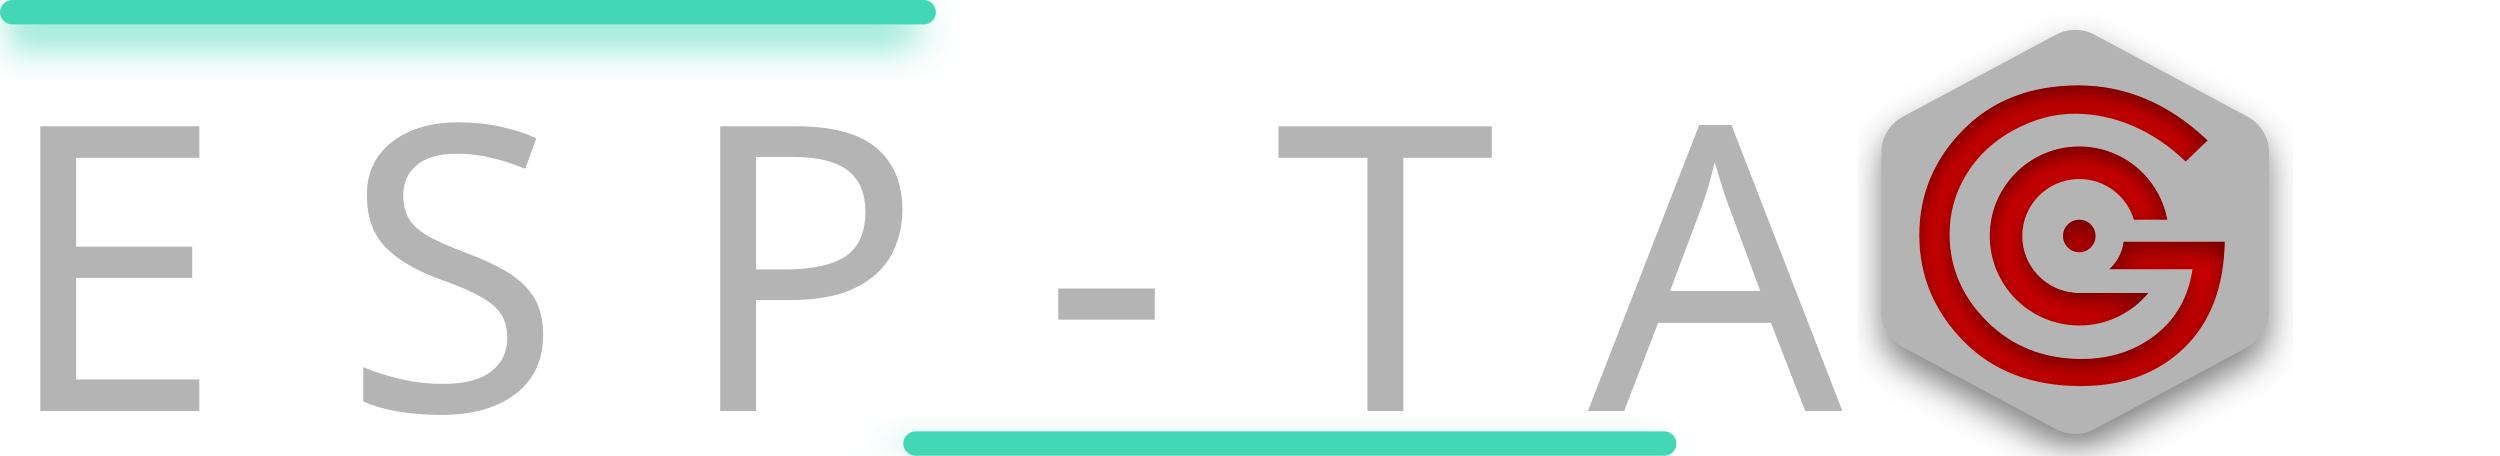
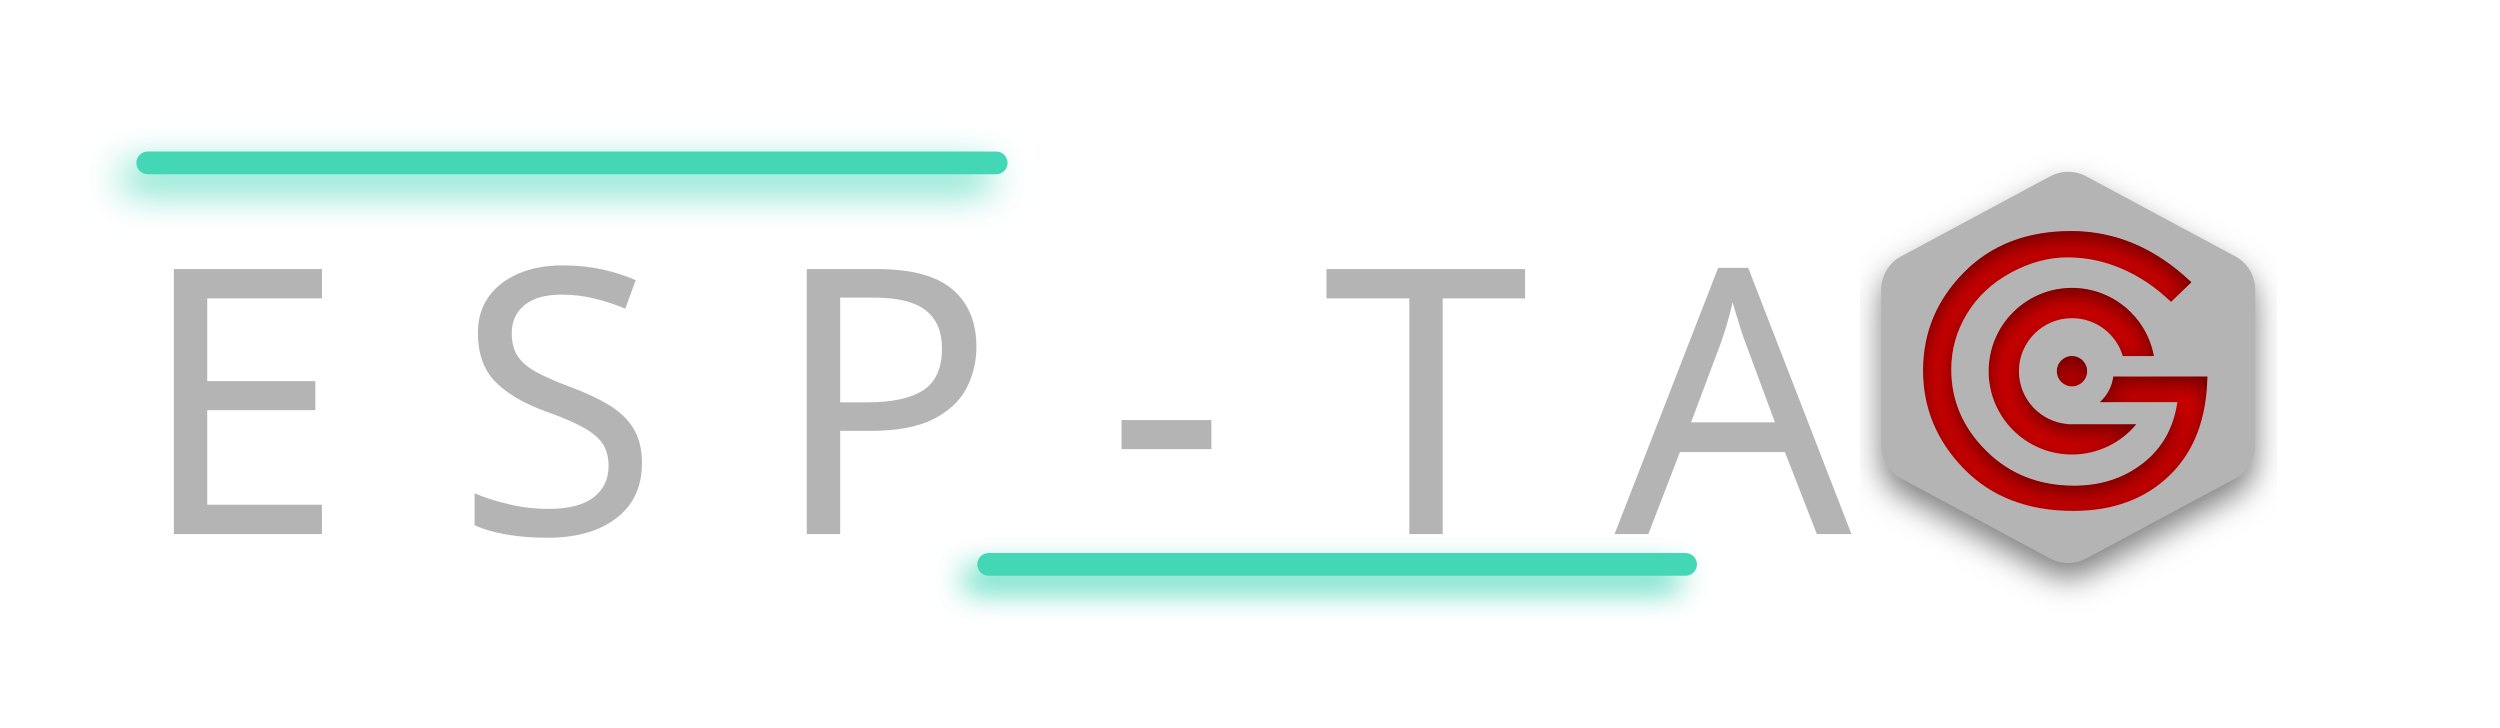
- <svg xmlns="http://www.w3.org/2000/svg" xmlns:xlink="http://www.w3.org/1999/xlink" width="307.2px" height="56px" viewBox="0 0 307.2 56" version="1.1">
+ <svg xmlns="http://www.w3.org/2000/svg" xmlns:xlink="http://www.w3.org/1999/xlink" width="330px" height="96px" viewBox="0 0 330 96" version="1.1">
  <defs>
-     <path d="M29.86,1.263 L48.676,11.337 C50.301,12.207 51.316,13.901 51.316,15.745 L51.316,35.255 C51.316,37.099 50.301,38.793 48.676,39.663 L29.86,49.737 C28.386,50.526 26.614,50.526 25.14,49.737 L6.324,39.663 C4.699,38.793 3.684,37.099 3.684,35.255 L3.684,15.745 C3.684,13.901 4.699,12.207 6.324,11.337 L25.14,1.263 C26.614,0.474 28.386,0.474 29.86,1.263 Z" id="path-bpzk76mi4r-1" />
-     <filter x="-6.0%" y="-8.5%" width="112.1%" height="124.8%" filterUnits="objectBoundingBox" id="filter-bpzk76mi4r-2">
+     <path d="M30.865,1.27 L50.547,11.835 C52.169,12.707 53.182,14.399 53.182,16.241 L53.182,36.759 C53.182,38.601 52.169,40.293 50.547,41.165 L30.865,51.73 C29.388,52.523 27.612,52.523 26.135,51.73 L6.453,41.165 C4.831,40.293 3.818,38.601 3.818,36.759 L3.818,16.241 C3.818,14.399 4.831,12.707 6.453,11.835 L26.135,1.27 C27.612,0.477 29.388,0.477 30.865,1.27 Z" id="path-uz1w3mru8h-1" />
+     <filter x="-5.6%" y="-8.2%" width="111.2%" height="123.9%" filterUnits="objectBoundingBox" id="filter-uz1w3mru8h-2">
      <feOffset dx="0" dy="2" in="SourceAlpha" result="shadowOffsetOuter1" />
      <feGaussianBlur stdDeviation="2" in="shadowOffsetOuter1" result="shadowBlurOuter1" />
      <feColorMatrix values="0 0 0 0 0   0 0 0 0 0   0 0 0 0 0  0 0 0 0.5 0" type="matrix" in="shadowBlurOuter1" />
    </filter>
-     <path d="M27.893,7.496 C33.74,7.496 39.032,9.75 43.769,14.258 L41.074,16.855 C39.114,14.96 36.966,13.507 34.63,12.494 C32.295,11.481 29.886,10.975 27.403,10.975 C24.92,10.975 22.438,11.645 19.955,12.984 C17.472,14.323 15.537,16.128 14.149,18.398 C12.76,20.669 12.066,23.127 12.066,25.773 C12.066,29.889 13.61,33.474 16.697,36.529 C19.784,39.583 23.646,41.11 28.285,41.11 C31.813,41.11 34.843,40.122 37.374,38.145 C39.906,36.169 41.417,33.482 41.907,30.085 L31.678,30.086 C32.631,29.228 33.283,28.042 33.455,26.705 L45.876,26.704 C45.778,32.29 44.112,36.643 40.878,39.763 C37.644,42.882 33.414,44.442 28.187,44.442 C22.176,44.442 17.366,42.596 13.757,38.905 C10.147,35.214 8.342,30.877 8.342,25.895 C8.342,20.914 10.139,16.602 13.732,12.96 C17.325,9.317 22.046,7.496 27.893,7.496 Z M28,15 C33.392,15 37.878,18.88 38.819,24.001 L34.71,24 C33.85,21.108 31.171,19 28,19 C24.134,19 21,22.134 21,26 C21,29.698 23.868,32.726 27.501,32.982 L27.5,33 L36.485,33.001 C34.467,35.443 31.415,37 28,37 C21.925,37 17,32.075 17,26 C17,19.925 21.925,15 28,15 Z M28,24 C29.105,24 30,24.895 30,26 C30,27.105 29.105,28 28,28 C26.895,28 26,27.105 26,26 C26,24.895 26.895,24 28,24 Z" id="path-bpzk76mi4r-3" />
-     <filter x="-5.3%" y="-5.4%" width="110.7%" height="110.8%" filterUnits="objectBoundingBox" id="filter-bpzk76mi4r-4">
+     <path d="M28.893,8.496 C34.74,8.496 40.032,10.75 44.769,15.258 L42.074,17.855 C40.114,15.96 37.966,14.507 35.63,13.494 C33.295,12.481 30.886,11.975 28.403,11.975 C25.92,11.975 23.438,12.645 20.955,13.984 C18.472,15.323 16.537,17.128 15.149,19.398 C13.76,21.669 13.066,24.127 13.066,26.773 C13.066,30.889 14.61,34.474 17.697,37.529 C20.784,40.583 24.646,42.11 29.285,42.11 C32.813,42.11 35.843,41.122 38.374,39.145 C40.906,37.169 42.417,34.482 42.907,31.085 L32.678,31.086 C33.631,30.228 34.283,29.042 34.455,27.705 L46.876,27.704 C46.778,33.29 45.112,37.643 41.878,40.763 C38.644,43.882 34.414,45.442 29.187,45.442 C23.176,45.442 18.366,43.596 14.757,39.905 C11.147,36.214 9.342,31.877 9.342,26.895 C9.342,21.914 11.139,17.602 14.732,13.96 C18.325,10.317 23.046,8.496 28.893,8.496 Z M29,16 C34.392,16 38.878,19.88 39.819,25.001 L35.71,25 C34.85,22.108 32.171,20 29,20 C25.134,20 22,23.134 22,27 C22,30.698 24.868,33.726 28.501,33.982 L28.5,34 L37.485,34.001 C35.467,36.443 32.415,38 29,38 C22.925,38 18,33.075 18,27 C18,20.925 22.925,16 29,16 Z M29,25 C30.105,25 31,25.895 31,27 C31,28.105 30.105,29 29,29 C27.895,29 27,28.105 27,27 C27,25.895 27.895,25 29,25 Z" id="path-uz1w3mru8h-3" />
+     <filter x="-5.3%" y="-5.4%" width="110.7%" height="110.8%" filterUnits="objectBoundingBox" id="filter-uz1w3mru8h-4">
      <feGaussianBlur stdDeviation="1.5" in="SourceAlpha" result="shadowBlurInner1" />
      <feOffset dx="0" dy="1" in="shadowBlurInner1" result="shadowOffsetInner1" />
      <feComposite in="shadowOffsetInner1" in2="SourceAlpha" operator="arithmetic" k2="-1" k3="1" result="shadowInnerInner1" />
      <feColorMatrix values="0 0 0 0 0   0 0 0 0 0   0 0 0 0 0  0 0 0 0.5 0" type="matrix" in="shadowInnerInner1" />
    </filter>
-     <rect id="path-bpzk76mi4r-5" x="0" y="0" width="115" height="3" rx="1.5" />
-     <filter x="-9.1%" y="-216.7%" width="114.8%" height="666.7%" filterUnits="objectBoundingBox" id="filter-bpzk76mi4r-6">
+     <rect id="path-uz1w3mru8h-5" x="18" y="20" width="115" height="3" rx="1.5" />
+     <filter x="-9.1%" y="-216.7%" width="114.8%" height="666.7%" filterUnits="objectBoundingBox" id="filter-uz1w3mru8h-6">
      <feOffset dx="-2" dy="2" in="SourceAlpha" result="shadowOffsetOuter1" />
      <feGaussianBlur stdDeviation="2.5" in="shadowOffsetOuter1" result="shadowBlurOuter1" />
      <feColorMatrix values="0 0 0 0 0.267   0 0 0 0 0.843   0 0 0 0 0.714  0 0 0 1 0" type="matrix" in="shadowBlurOuter1" />
    </filter>
-     <rect id="path-bpzk76mi4r-7" x="111" y="53" width="95" height="3" rx="1.5" />
-     <filter x="-9.5%" y="-166.7%" width="114.7%" height="566.7%" filterUnits="objectBoundingBox" id="filter-bpzk76mi4r-8">
+     <rect id="path-uz1w3mru8h-7" x="129" y="73" width="95" height="3" rx="1.5" />
+     <filter x="-9.5%" y="-166.7%" width="114.7%" height="566.7%" filterUnits="objectBoundingBox" id="filter-uz1w3mru8h-8">
      <feOffset dx="-2" dy="2" in="SourceAlpha" result="shadowOffsetOuter1" />
      <feGaussianBlur stdDeviation="2" in="shadowOffsetOuter1" result="shadowBlurOuter1" />
      <feColorMatrix values="0 0 0 0 0.267   0 0 0 0 0.843   0 0 0 0 0.714  0 0 0 1 0" type="matrix" in="shadowBlurOuter1" />
    </filter>
  </defs>
  <g id="Page-1" stroke="none" stroke-width="1" fill="none" fill-rule="evenodd">
-     <g id="Artboard" transform="translate(-81, -242)">
-       <g id="Group" transform="translate(81, 242)">
-         <g id="Group-2" transform="translate(227.5, 3)">
+     <g id="Artboard" transform="translate(-63, -222)">
+       <g id="Group" transform="translate(63, 222)">
+         <rect id="Rectangle" fill-opacity="0" fill="#D8D8D8" x="0" y="0" width="330" height="96" />
+         <g id="Group-2" transform="translate(244.5, 22)">
          <g id="Polygon">
-             <use fill="black" fill-opacity="1" filter="url(#filter-bpzk76mi4r-2)" xlink:href="#path-bpzk76mi4r-1" />
-             <use fill="#B4B4B4" fill-rule="evenodd" xlink:href="#path-bpzk76mi4r-1" />
+             <use fill="black" fill-opacity="1" filter="url(#filter-uz1w3mru8h-2)" xlink:href="#path-uz1w3mru8h-1" />
+             <use fill="#B4B4B4" fill-rule="evenodd" xlink:href="#path-uz1w3mru8h-1" />
          </g>
          <g id="Combined-Shape">
-             <use fill="#D20000" fill-rule="evenodd" xlink:href="#path-bpzk76mi4r-3" />
-             <use fill="black" fill-opacity="1" filter="url(#filter-bpzk76mi4r-4)" xlink:href="#path-bpzk76mi4r-3" />
+             <use fill="#D20000" fill-rule="evenodd" xlink:href="#path-uz1w3mru8h-3" />
+             <use fill="black" fill-opacity="1" filter="url(#filter-uz1w3mru8h-4)" xlink:href="#path-uz1w3mru8h-3" />
          </g>
        </g>
        <text id="ESP-TA" font-family="STHeitiTC-Light, Heiti TC" font-size="49" font-weight="300" letter-spacing="14.7" fill="#B4B4B4">
-           <tspan x="0.2" y="50.5">ESP-TA</tspan>
+           <tspan x="18.2" y="70.5">ESP-TA</tspan>
        </text>
        <g id="Rectangle">
-           <use fill="black" fill-opacity="1" filter="url(#filter-bpzk76mi4r-6)" xlink:href="#path-bpzk76mi4r-5" />
-           <use fill="#44D7B6" fill-rule="evenodd" xlink:href="#path-bpzk76mi4r-5" />
+           <use fill="black" fill-opacity="1" filter="url(#filter-uz1w3mru8h-6)" xlink:href="#path-uz1w3mru8h-5" />
+           <use fill="#44D7B6" fill-rule="evenodd" xlink:href="#path-uz1w3mru8h-5" />
        </g>
        <g id="Rectangle-Copy">
-           <use fill="black" fill-opacity="1" filter="url(#filter-bpzk76mi4r-8)" xlink:href="#path-bpzk76mi4r-7" />
-           <use fill="#44D7B6" fill-rule="evenodd" xlink:href="#path-bpzk76mi4r-7" />
+           <use fill="black" fill-opacity="1" filter="url(#filter-uz1w3mru8h-8)" xlink:href="#path-uz1w3mru8h-7" />
+           <use fill="#44D7B6" fill-rule="evenodd" xlink:href="#path-uz1w3mru8h-7" />
        </g>
      </g>
    </g>
  </g>
</svg>
